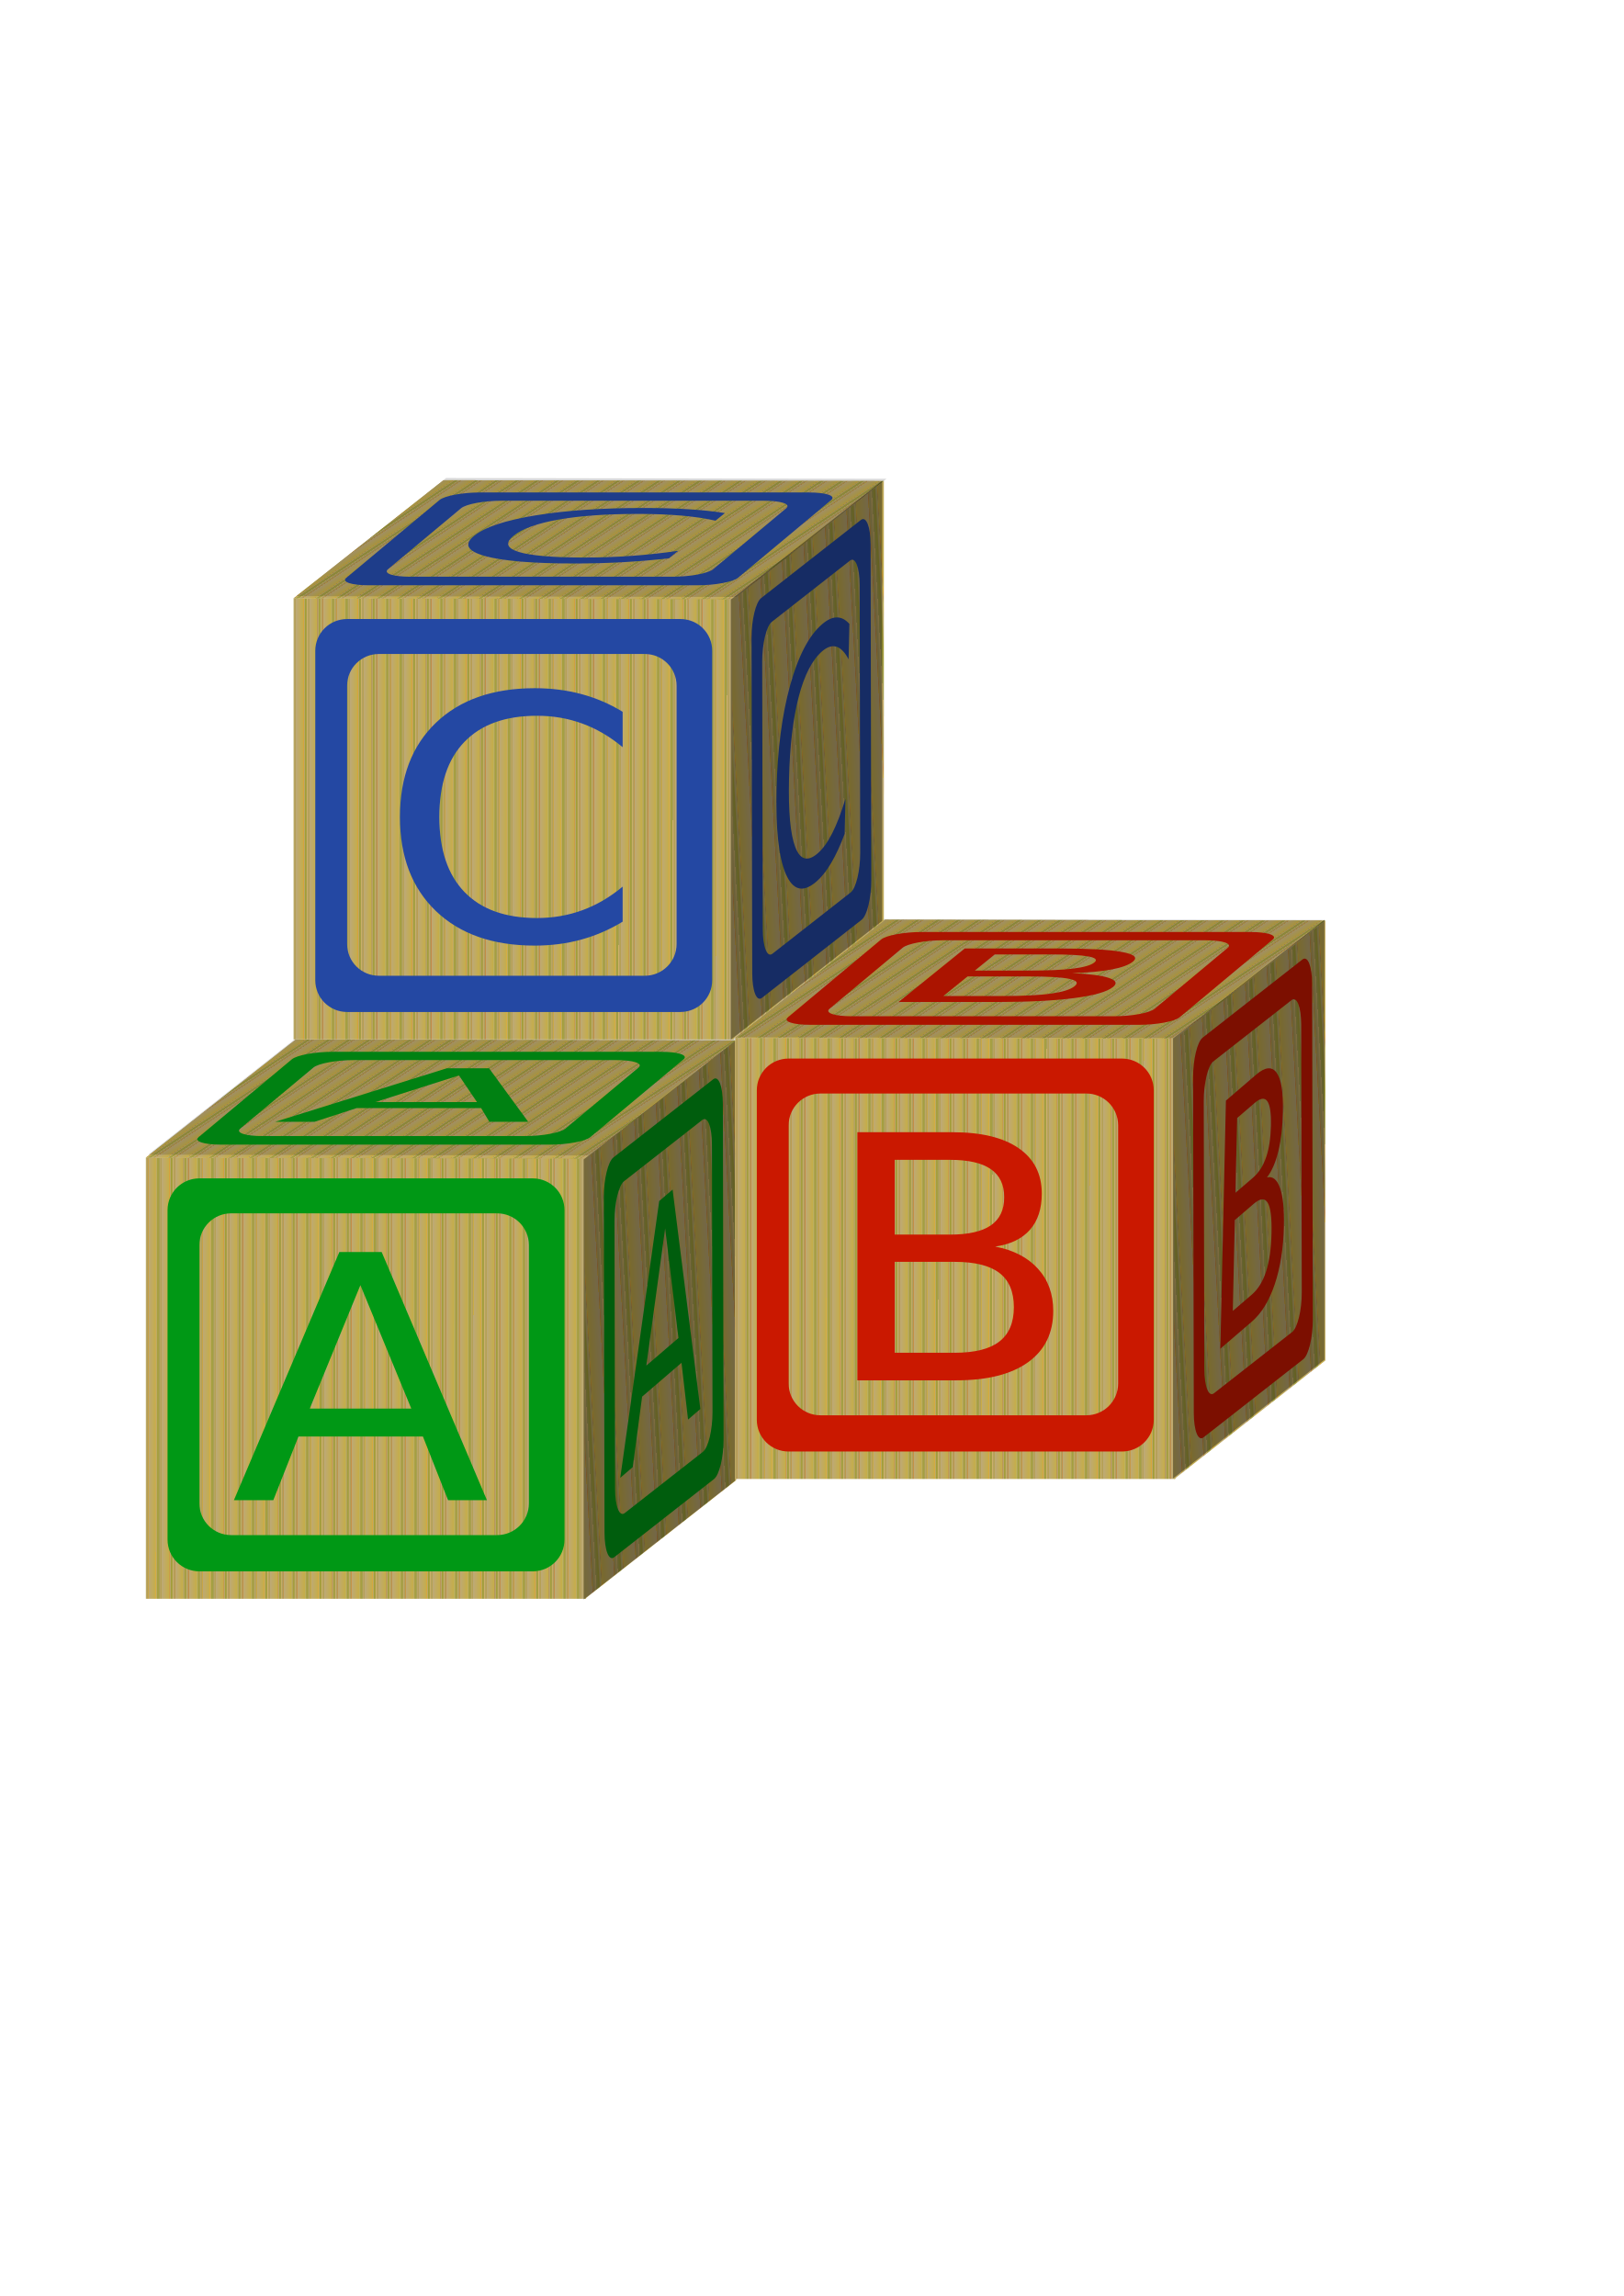
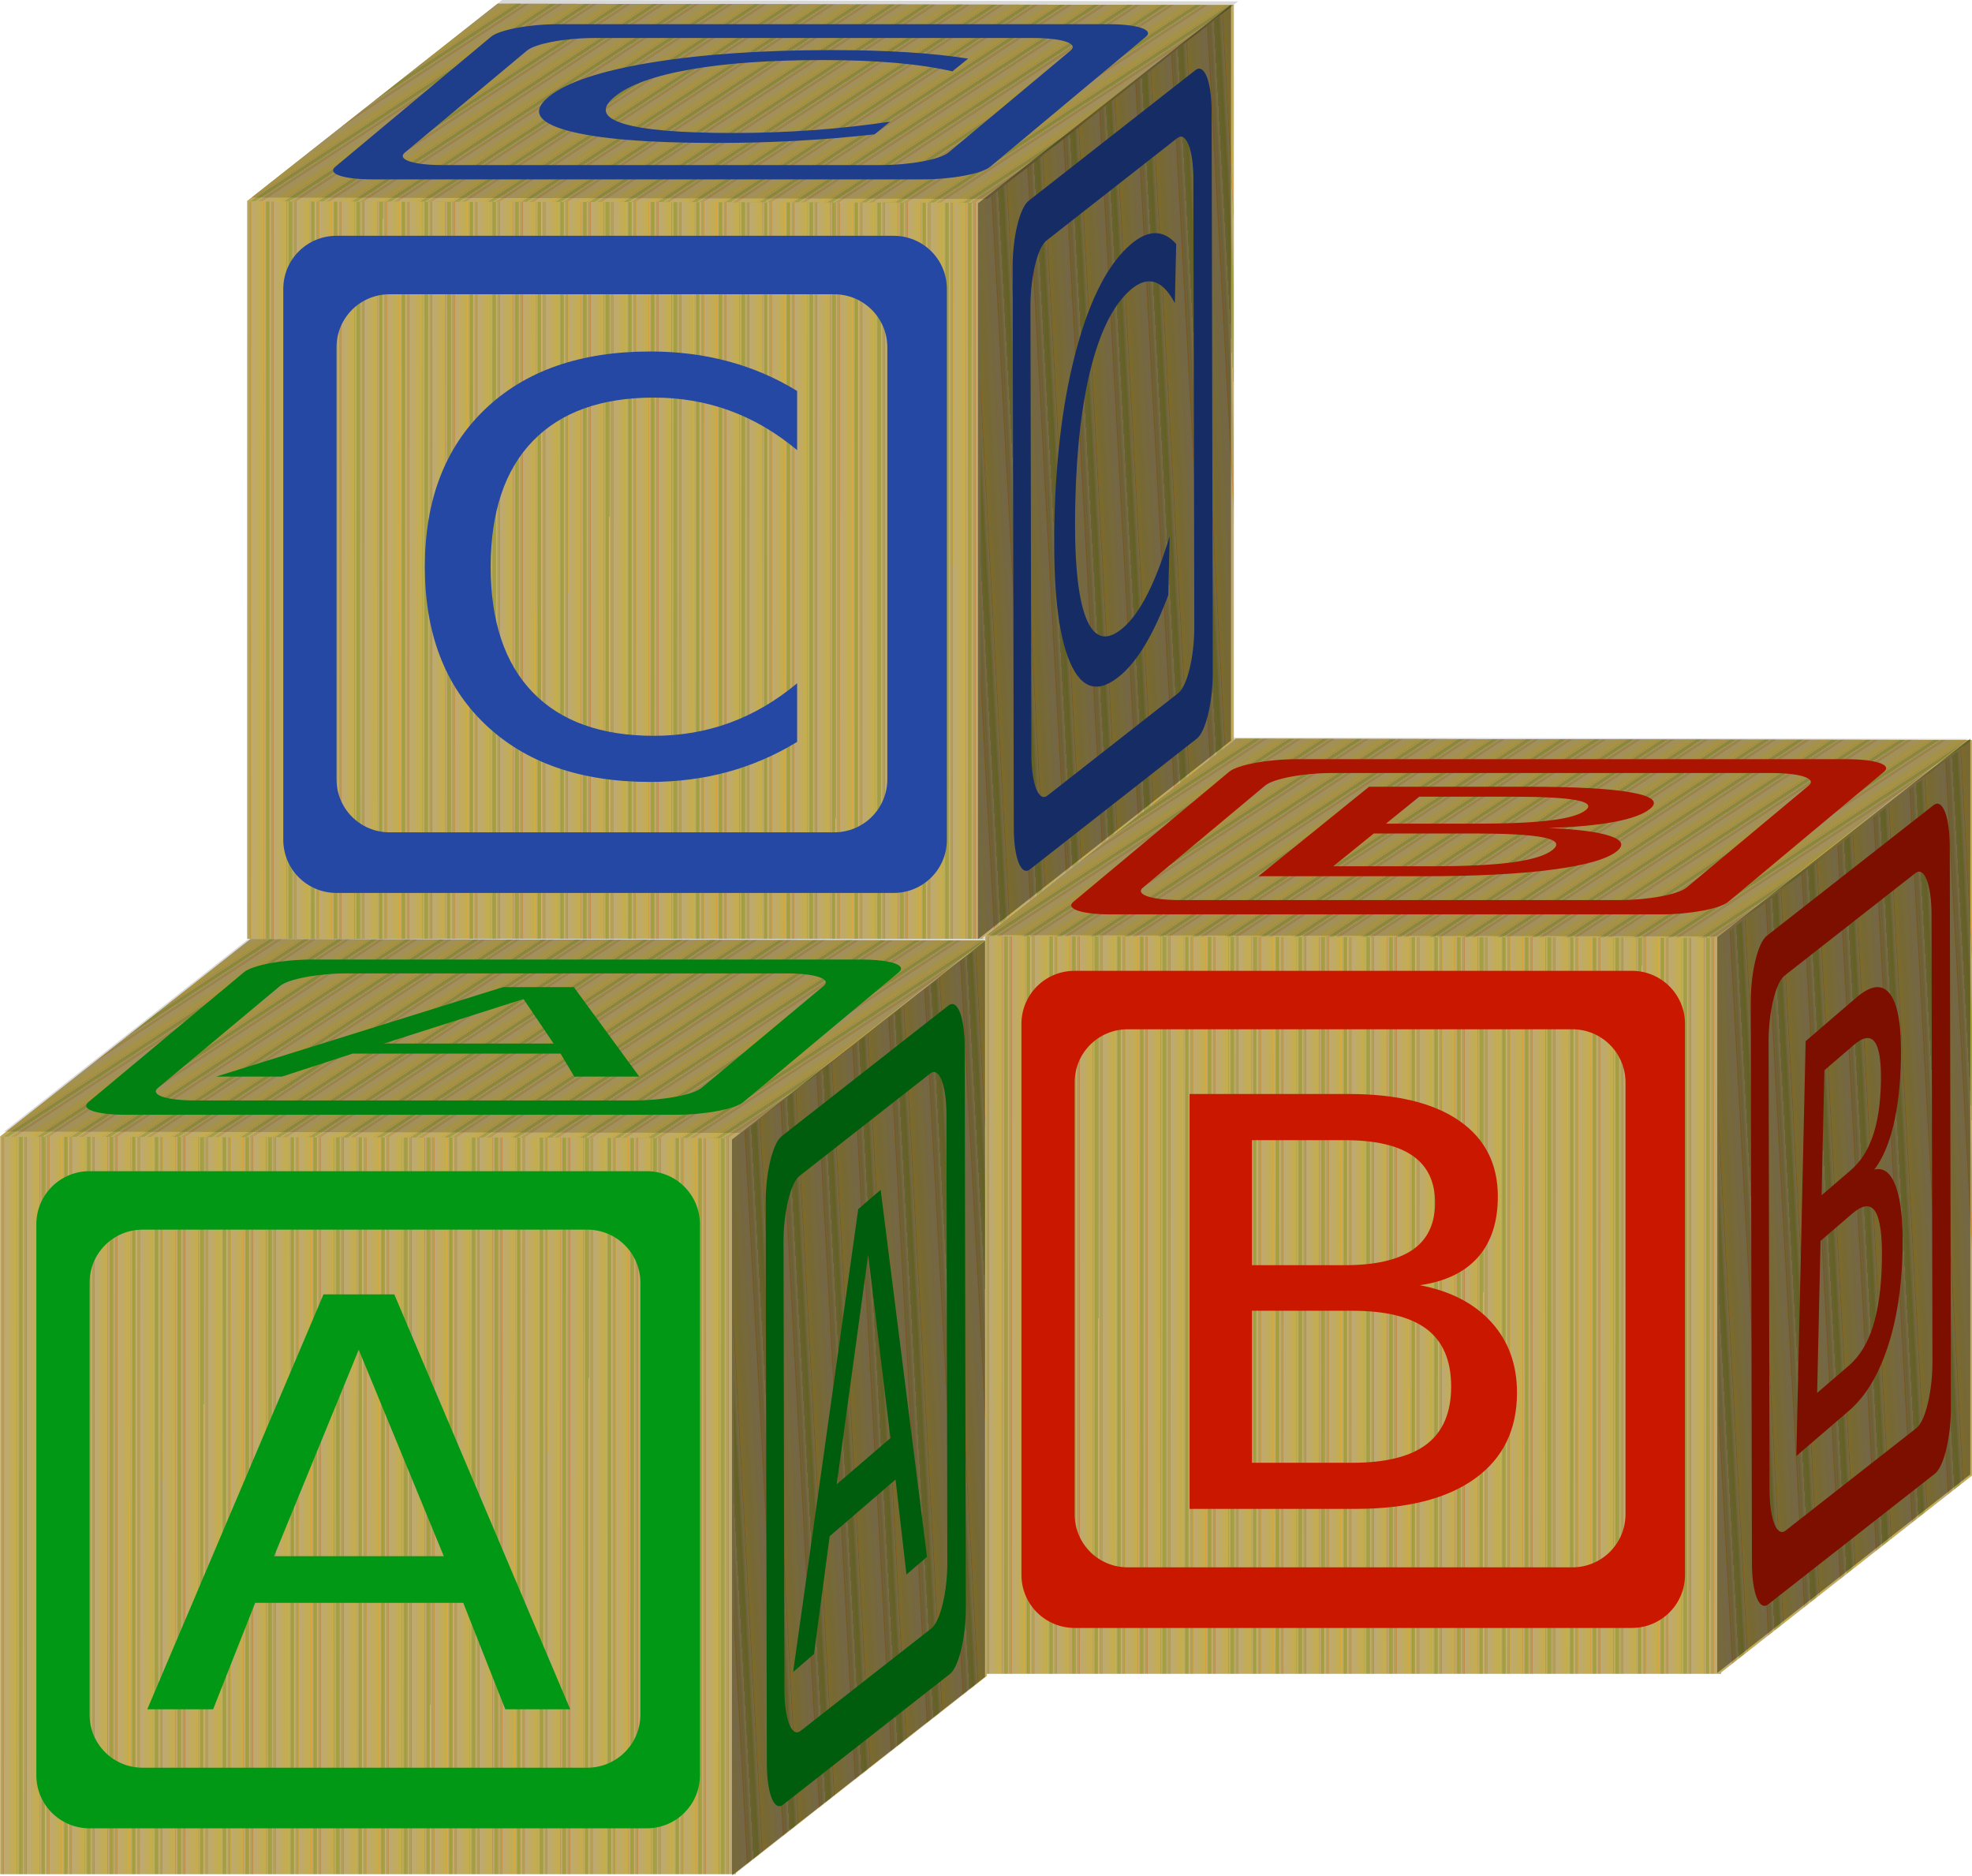
- <svg xmlns="http://www.w3.org/2000/svg" xmlns:xlink="http://www.w3.org/1999/xlink" height="297mm" id="svg2" width="210mm">
+ <svg xmlns="http://www.w3.org/2000/svg" xmlns:xlink="http://www.w3.org/1999/xlink" height="121.713" id="svg2" width="128" version="1.1">
  <defs id="defs3">
    <linearGradient id="linearGradient6186">
      <stop id="stop6188" offset="0" style="stop-color:#000000;stop-opacity:1;" />
      <stop id="stop6190" offset="1" style="stop-color:#000000;stop-opacity:0;" />
    </linearGradient>
    <linearGradient gradientTransform="matrix(0.998892,0,0,1.001109,506.9933,258.4776)" gradientUnits="userSpaceOnUse" id="linearGradient3937" spreadMethod="repeat" x1="24.243" x2="30.871" xlink:href="#linearGradient3791" y1="596.617" y2="596.618" />
-     <linearGradient gradientTransform="matrix(1.518764,1.897504e-19,-5.171997e-17,0.65843,-63.05059,85.43143)" gradientUnits="userSpaceOnUse" id="linearGradient3934" spreadMethod="repeat" x1="1013.887" x2="1020.39" xlink:href="#linearGradient3791" y1="1627.957" y2="1628.399" />
-     <linearGradient gradientTransform="matrix(1.512397,1.381132e-20,-1.098613e-16,0.661202,656.2972,644.4512)" gradientUnits="userSpaceOnUse" id="linearGradient3931" spreadMethod="repeat" x1="467.796" x2="470.8" xlink:href="#linearGradient3791" y1="613.12" y2="593.362" />
+     <linearGradient gradientTransform="matrix(1.518764,0,0,0.65843,-63.05059,85.43143)" gradientUnits="userSpaceOnUse" id="linearGradient3934" spreadMethod="repeat" x1="1013.887" x2="1020.39" xlink:href="#linearGradient3791" y1="1627.957" y2="1628.399" />
+     <linearGradient gradientTransform="matrix(1.512397,0,0,0.661202,656.2972,644.4512)" gradientUnits="userSpaceOnUse" id="linearGradient3931" spreadMethod="repeat" x1="467.796" x2="470.8" xlink:href="#linearGradient3791" y1="613.12" y2="593.362" />
    <linearGradient id="linearGradient3791">
      <stop id="stop3793" offset="0" style="stop-color:#cdb16a;stop-opacity:1;" />
      <stop id="stop3805" offset="0.094" style="stop-color:#ad9d5f;stop-opacity:1;" />
      <stop id="stop3807" offset="0.142" style="stop-color:#b7a154;stop-opacity:1;" />
      <stop id="stop3809" offset="0.165" style="stop-color:#c28947;stop-opacity:1;" />
      <stop id="stop3825" offset="0.189" style="stop-color:#c9ac46;stop-opacity:1;" />
      <stop id="stop3811" offset="0.189" style="stop-color:#c0891f;stop-opacity:1;" />
      <stop id="stop3821" offset="0.189" style="stop-color:#ba883a;stop-opacity:1;" />
      <stop id="stop3797" offset="0.189" style="stop-color:#bda976;stop-opacity:1;" />
      <stop id="stop3803" offset="0.713" style="stop-color:#c5ad4a;stop-opacity:1;" />
      <stop id="stop3823" offset="0.726" style="stop-color:#cda955;stop-opacity:1;" />
      <stop id="stop3819" offset="0.726" style="stop-color:#d5ad43;stop-opacity:1;" />
      <stop id="stop3815" offset="0.739" style="stop-color:#d7a13c;stop-opacity:1;" />
      <stop id="stop3817" offset="0.752" style="stop-color:#b5955b;stop-opacity:1;" />
      <stop id="stop3799" offset="0.766" style="stop-color:#beb459;stop-opacity:1;" />
      <stop id="stop3813" offset="0.817" style="stop-color:#b8a46c;stop-opacity:1;" />
      <stop id="stop3801" offset="0.869" style="stop-color:#a39e35;stop-opacity:1;" />
      <stop id="stop3795" offset="1" style="stop-color:#a8a056;stop-opacity:1;" />
    </linearGradient>
-     <linearGradient gradientTransform="matrix(1.518764,7.281265e-19,-1.136126e-16,0.65843,833.0301,415.1128)" gradientUnits="userSpaceOnUse" id="linearGradient1386" spreadMethod="repeat" x1="423.88" x2="435.651" xlink:href="#linearGradient3791" y1="1127.249" y2="1132.752" />
-     <linearGradient gradientTransform="matrix(1.518764,6.689501e-19,-3.248827e-16,0.65843,150.1615,-9.842838)" gradientUnits="userSpaceOnUse" id="linearGradient3099" spreadMethod="repeat" x1="1013.887" x2="1020.39" xlink:href="#linearGradient3791" y1="1627.957" y2="1628.399" />
-     <linearGradient gradientTransform="matrix(1.512397,3.979762e-20,-3.156766e-16,0.661202,823.7307,1010.583)" gradientUnits="userSpaceOnUse" id="linearGradient3103" spreadMethod="repeat" x1="467.796" x2="470.8" xlink:href="#linearGradient3791" y1="613.12" y2="593.362" />
-     <linearGradient gradientTransform="matrix(1.518764,1.207325e-18,-3.867751e-16,0.65843,1046.242,319.8379)" gradientUnits="userSpaceOnUse" id="linearGradient3106" spreadMethod="repeat" x1="423.88" x2="435.651" xlink:href="#linearGradient3791" y1="1127.249" y2="1132.752" />
+     <linearGradient gradientTransform="matrix(1.518764,0,0,0.65843,833.0301,415.1128)" gradientUnits="userSpaceOnUse" id="linearGradient1386" spreadMethod="repeat" x1="423.88" x2="435.651" xlink:href="#linearGradient3791" y1="1127.249" y2="1132.752" />
+     <linearGradient gradientTransform="matrix(1.518764,0,0,0.65843,150.1615,-9.842838)" gradientUnits="userSpaceOnUse" id="linearGradient3099" spreadMethod="repeat" x1="1013.887" x2="1020.39" xlink:href="#linearGradient3791" y1="1627.957" y2="1628.399" />
+     <linearGradient gradientTransform="matrix(1.512397,0,0,0.661202,823.7307,1010.583)" gradientUnits="userSpaceOnUse" id="linearGradient3103" spreadMethod="repeat" x1="467.796" x2="470.8" xlink:href="#linearGradient3791" y1="613.12" y2="593.362" />
+     <linearGradient gradientTransform="matrix(1.518764,0,0,0.65843,1046.242,319.8379)" gradientUnits="userSpaceOnUse" id="linearGradient3106" spreadMethod="repeat" x1="423.88" x2="435.651" xlink:href="#linearGradient3791" y1="1127.249" y2="1132.752" />
    <linearGradient gradientTransform="matrix(0.998892,0,0,1.001109,795.0351,199.8985)" gradientUnits="userSpaceOnUse" id="linearGradient3109" spreadMethod="repeat" x1="24.243" x2="30.871" xlink:href="#linearGradient3791" y1="596.617" y2="596.618" />
-     <linearGradient gradientTransform="matrix(1.518764,-7.975918e-20,-2.503902e-16,0.65843,-337.2098,-355.5674)" gradientUnits="userSpaceOnUse" id="linearGradient3880" spreadMethod="repeat" x1="1013.887" x2="1020.39" xlink:href="#linearGradient3791" y1="1627.957" y2="1628.399" />
-     <linearGradient gradientTransform="matrix(1.512397,2.598630e-20,-2.058152e-16,0.661202,439.4805,736.228)" gradientUnits="userSpaceOnUse" id="linearGradient3884" spreadMethod="repeat" x1="467.796" x2="470.8" xlink:href="#linearGradient3791" y1="613.12" y2="593.362" />
-     <linearGradient gradientTransform="matrix(1.518764,4.586166e-19,-3.122828e-16,0.65843,558.8706,-25.88625)" gradientUnits="userSpaceOnUse" id="linearGradient3887" spreadMethod="repeat" x1="423.88" x2="435.651" xlink:href="#linearGradient3791" y1="1127.249" y2="1132.752" />
+     <linearGradient gradientTransform="matrix(1.518764,0,0,0.65843,-337.2098,-355.5674)" gradientUnits="userSpaceOnUse" id="linearGradient3880" spreadMethod="repeat" x1="1013.887" x2="1020.39" xlink:href="#linearGradient3791" y1="1627.957" y2="1628.399" />
+     <linearGradient gradientTransform="matrix(1.512397,0,0,0.661202,439.4805,736.228)" gradientUnits="userSpaceOnUse" id="linearGradient3884" spreadMethod="repeat" x1="467.796" x2="470.8" xlink:href="#linearGradient3791" y1="613.12" y2="593.362" />
+     <linearGradient gradientTransform="matrix(1.518764,0,0,0.65843,558.8706,-25.88625)" gradientUnits="userSpaceOnUse" id="linearGradient3887" spreadMethod="repeat" x1="423.88" x2="435.651" xlink:href="#linearGradient3791" y1="1127.249" y2="1132.752" />
    <linearGradient gradientTransform="matrix(0.998892,0,0,1.001109,579.2013,-14.99281)" gradientUnits="userSpaceOnUse" id="linearGradient3890" spreadMethod="repeat" x1="24.243" x2="30.871" xlink:href="#linearGradient3791" y1="596.617" y2="596.618" />
    <radialGradient cx="507.461" cy="1510.829" fx="505.957" fy="1510.829" gradientTransform="matrix(1.901402,0,0,1.340453,-233.5715,-1113.983)" gradientUnits="userSpaceOnUse" id="radialGradient6194" r="119.885" xlink:href="#linearGradient6186" />
  </defs>
-   <g id="layer1">
+   <g id="layer1" transform="translate(-295.5861,-446.9896)">
    <g id="g1370" transform="translate(-459.8974,-181.9364)">
-       <rect height="215.658" id="rect1291" style="fill:url(#linearGradient3937);fill-opacity:1;fill-rule:nonzero;stroke:none;stroke-linecap:butt;stroke-linejoin:miter;stroke-opacity:1" width="215.18" x="531.21" y="747.928" />
-       <rect height="93.309" id="rect1293" style="fill:url(#linearGradient1386);fill-opacity:1;fill-rule:nonzero;stroke:none;stroke-linecap:butt;stroke-linejoin:miter;stroke-opacity:1" transform="matrix(0.999998,1.842725e-3,-0.785414,0.61897,0,0)" width="215.231" x="1476.803" y="1110.672" />
-       <rect height="94.053" id="rect1295" style="fill:url(#linearGradient3931);fill-opacity:1;fill-rule:nonzero;stroke:none;stroke-linecap:butt;stroke-linejoin:miter;stroke-opacity:1" transform="matrix(-2.199067e-5,1,0.786728,-0.6173,0,0)" width="215.131" x="1333.733" y="947.956" />
-       <path d="M 557.365,758.046 C 548.753,758.046 541.803,764.965 541.803,773.578 L 541.803,934.64 C 541.803,943.252 548.753,950.171 557.365,950.171 L 720.271,950.171 C 728.884,950.171 735.834,943.252 735.834,934.64 L 735.834,773.578 C 735.834,764.966 728.884,758.046 720.271,758.046 L 557.365,758.046 z M 572.896,775.14 L 702.865,775.14 C 711.477,775.14 718.428,782.059 718.428,790.671 L 718.428,916.921 C 718.428,925.534 711.477,932.453 702.865,932.453 L 572.896,932.453 C 564.284,932.453 557.365,925.534 557.365,916.921 L 557.365,790.671 C 557.365,782.059 564.284,775.14 572.896,775.14 z " id="rect2844" style="fill:#009815;fill-opacity:1;fill-rule:nonzero;stroke:none;stroke-linecap:butt;stroke-linejoin:miter;stroke-opacity:1" />
-       <rect height="93.309" id="rect4707" style="fill:url(#linearGradient3934);fill-opacity:1;fill-rule:nonzero;stroke:none;stroke-linecap:butt;stroke-linejoin:miter;stroke-opacity:1" transform="matrix(0.999998,1.842725e-3,-0.785414,0.61897,0,0)" width="215.231" x="1476.803" y="1110.672" />
-       <path d="M 622.301,696.178 C 613.802,696.178 604.986,697.812 602.55,699.846 L 556.987,737.885 C 554.551,739.919 559.453,741.553 567.951,741.553 L 728.713,741.553 C 737.212,741.553 746.028,739.919 748.464,737.885 L 794.027,699.846 C 796.463,697.812 791.561,696.178 783.063,696.178 L 622.301,696.178 z M 632.792,700.215 L 761.05,700.215 C 769.549,700.215 774.45,701.849 772.014,703.883 L 736.3,733.7 C 733.863,735.734 725.047,737.368 716.549,737.368 L 588.291,737.368 C 579.792,737.368 574.921,735.734 577.357,733.7 L 613.072,703.883 C 615.508,701.849 624.293,700.215 632.792,700.215 z " id="path3607" style="fill:#009815;fill-opacity:1;fill-rule:nonzero;stroke:none;stroke-linecap:butt;stroke-linejoin:miter;stroke-opacity:1" />
-       <path d="M 755.063,767.187 C 755.045,758.513 757.125,749.87 759.734,747.827 L 808.51,709.613 C 811.118,707.569 813.228,712.928 813.247,721.603 L 813.589,885.694 C 813.607,894.369 811.526,903.011 808.918,905.054 L 760.141,943.269 C 757.533,945.312 755.423,939.953 755.405,931.278 L 755.063,767.187 z M 760.272,778.776 L 760.545,909.689 C 760.563,918.364 762.673,923.723 765.282,921.68 L 803.515,891.726 C 806.124,889.682 808.204,881.04 808.186,872.365 L 807.913,741.451 C 807.895,732.777 805.785,727.449 803.177,729.492 L 764.943,759.447 C 762.335,761.49 760.254,770.101 760.272,778.776 z " id="path1305" style="fill:#009815;fill-opacity:1;fill-rule:nonzero;stroke:none;stroke-linecap:butt;stroke-linejoin:miter;stroke-opacity:1" />
-       <text id="text2831" style="font-size:175.519;font-style:normal;font-weight:normal;fill:#009815;fill-opacity:1;stroke:none;stroke-width:1px;stroke-linecap:butt;stroke-linejoin:miter;stroke-opacity:1;font-family:Bitstream Vera Sans" transform="scale(1.054873,0.947981)" x="543.001" xml:space="preserve" y="965.59">
-         <tspan id="tspan2833" x="543.001" y="965.59">A</tspan>
-       </text>
-       <text id="text2835" style="font-size:81.509;font-style:normal;font-weight:normal;fill:#009815;fill-opacity:1;stroke:none;stroke-width:1px;stroke-linecap:butt;stroke-linejoin:miter;stroke-opacity:1;font-family:Bitstream Vera Sans" transform="matrix(2.271519,0,-0.544193,0.440234,0,0)" x="658.508" xml:space="preserve" y="1659.094">
-         <tspan id="tspan2837" x="658.508" y="1659.094">A</tspan>
-       </text>
-       <text id="text2839" style="font-size:97.787;font-style:normal;font-weight:normal;fill:#009815;fill-opacity:1;stroke:none;stroke-width:1px;stroke-linecap:butt;stroke-linejoin:miter;stroke-opacity:1;font-family:Bitstream Vera Sans" transform="matrix(0.599276,-0.515171,-3.822711e-2,1.701543,0,0)" x="1332.249" xml:space="preserve" y="935.135">
-         <tspan id="tspan2841" x="1332.249" y="935.135">A</tspan>
-       </text>
-       <rect height="94.053" id="rect3939" style="opacity:0.39;fill:#000000;fill-opacity:1;fill-rule:nonzero;stroke:none;stroke-linecap:butt;stroke-linejoin:miter;stroke-opacity:1" transform="matrix(-2.199067e-5,1,0.786728,-0.6173,0,0)" width="215.131" x="1333.545" y="947.265" />
-       <rect height="93.309" id="rect2194" style="opacity:0.153;fill:#000000;fill-opacity:1;fill-rule:nonzero;stroke:none;stroke-linecap:butt;stroke-linejoin:miter;stroke-opacity:1" transform="matrix(0.999998,1.842727e-3,-0.785414,0.61897,0,0)" width="215.231" x="1476.078" y="1108.279" />
-       <rect height="215.658" id="rect2962" style="fill:url(#linearGradient3109);fill-opacity:1;fill-rule:nonzero;stroke:none;stroke-linecap:butt;stroke-linejoin:miter;stroke-opacity:1" width="215.18" x="819.251" y="689.349" />
-       <rect height="93.309" id="rect2964" style="fill:url(#linearGradient3106);fill-opacity:1;fill-rule:nonzero;stroke:none;stroke-linecap:butt;stroke-linejoin:miter;stroke-opacity:1" transform="matrix(0.999998,1.842728e-3,-0.785414,0.61897,0,0)" width="215.231" x="1690.014" y="1015.396" />
-       <rect height="94.053" id="rect2966" style="fill:url(#linearGradient3103);fill-opacity:1;fill-rule:nonzero;stroke:none;stroke-linecap:butt;stroke-linejoin:miter;stroke-opacity:1" transform="matrix(-2.199067e-5,1,0.786728,-0.6173,0,0)" width="215.131" x="1501.167" y="1314.087" />
-       <path d="M 845.407,699.467 C 836.795,699.467 829.844,706.386 829.844,714.999 L 829.844,876.061 C 829.844,884.673 836.795,891.592 845.407,891.592 L 1008.313,891.592 C 1016.925,891.592 1023.876,884.673 1023.876,876.061 L 1023.876,714.999 C 1023.876,706.386 1016.925,699.467 1008.313,699.467 L 845.407,699.467 z M 860.938,716.561 L 990.907,716.561 C 999.519,716.561 1006.469,723.48 1006.469,732.092 L 1006.469,858.342 C 1006.469,866.955 999.519,873.874 990.907,873.874 L 860.938,873.874 C 852.326,873.874 845.407,866.955 845.407,858.342 L 845.407,732.092 C 845.407,723.48 852.326,716.561 860.938,716.561 z " id="path2968" style="stroke-opacity:1;stroke-linejoin:miter;stroke-linecap:butt;stroke:none;fill-rule:nonzero;fill-opacity:1;fill:#ca1800" />
-       <rect height="93.309" id="rect2970" style="fill:url(#linearGradient3099);fill-opacity:1;fill-rule:nonzero;stroke:none;stroke-linecap:butt;stroke-linejoin:miter;stroke-opacity:1" transform="matrix(0.999998,1.842728e-3,-0.785414,0.61897,0,0)" width="215.231" x="1690.014" y="1015.396" />
-       <path d="M 910.342,637.599 C 901.844,637.599 893.028,639.233 890.591,641.267 L 845.029,679.306 C 842.593,681.34 847.494,682.974 855.993,682.974 L 1016.755,682.974 C 1025.254,682.974 1034.07,681.34 1036.506,679.306 L 1082.068,641.267 C 1084.505,639.233 1079.603,637.599 1071.104,637.599 L 910.342,637.599 z M 920.834,641.636 L 1049.092,641.636 C 1057.591,641.636 1062.492,643.27 1060.056,645.304 L 1024.341,675.121 C 1021.905,677.155 1013.089,678.789 1004.59,678.789 L 876.332,678.789 C 867.833,678.789 862.963,677.155 865.399,675.121 L 901.113,645.304 C 903.55,643.27 912.335,641.636 920.834,641.636 z " id="path2972" style="stroke-opacity:1;stroke-linejoin:miter;stroke-linecap:butt;stroke:none;fill-rule:nonzero;fill-opacity:1;fill:#ca1800" />
-       <path d="M 1043.104,708.608 C 1043.086,699.933 1045.167,691.291 1047.775,689.248 L 1096.552,651.033 C 1099.16,648.99 1101.27,654.349 1101.288,663.024 L 1101.631,827.115 C 1101.649,835.789 1099.568,844.432 1096.96,846.475 L 1048.183,884.689 C 1045.575,886.733 1043.465,881.374 1043.447,872.699 L 1043.104,708.608 z M 1048.314,720.197 L 1048.587,851.11 C 1048.605,859.785 1050.715,865.144 1053.323,863.101 L 1091.557,833.147 C 1094.165,831.103 1096.246,822.461 1096.228,813.786 L 1095.955,682.872 C 1095.937,674.197 1093.827,668.87 1091.219,670.913 L 1052.985,700.868 C 1050.377,702.911 1048.296,711.522 1048.314,720.197 z " id="path2974" style="stroke-opacity:1;stroke-linejoin:miter;stroke-linecap:butt;stroke:none;fill-rule:nonzero;fill-opacity:1;fill:#ca1800" />
-       <text id="text2976" style="font-size:175.518;font-style:normal;font-weight:normal;fill:#ca1800;fill-opacity:1;stroke:none;stroke-width:1px;stroke-linecap:butt;stroke-linejoin:miter;stroke-opacity:1;font-family:Bitstream Vera Sans" transform="scale(1.054873,0.947981)" x="816.058" xml:space="preserve" y="903.796">
-         <tspan id="tspan2978" x="816.058" y="903.796">B</tspan>
-       </text>
-       <text id="text2980" style="font-size:81.509;font-style:normal;font-weight:normal;fill:#ca1800;fill-opacity:1;stroke:none;stroke-width:1px;stroke-linecap:butt;stroke-linejoin:miter;stroke-opacity:1;font-family:Bitstream Vera Sans" transform="matrix(2.271519,0,-0.544193,0.440234,0,0)" x="753.435" xml:space="preserve" y="1526.03">
-         <tspan id="tspan2982" x="753.435" y="1526.03">B</tspan>
-       </text>
-       <text id="text2984" style="font-family:Bitstream Vera Sans;stroke-opacity:1;stroke-linejoin:miter;stroke-linecap:butt;stroke-width:1px;stroke:none;fill-opacity:1;fill:#ca1800;font-weight:normal;font-style:normal;font-size:97.787" transform="matrix(0.599276,-0.515171,-3.822708e-2,1.701543,0,0)" x="1820.126" xml:space="preserve" y="1048.421">
-         <tspan id="tspan2986" x="1820.126" y="1048.421">B</tspan>
-       </text>
-       <rect height="94.053" id="rect2988" style="opacity:0.39;fill:#000000;fill-opacity:1;fill-rule:nonzero;stroke:none;stroke-linecap:butt;stroke-linejoin:miter;stroke-opacity:1" transform="matrix(-2.199067e-5,1,0.786728,-0.6173,0,0)" width="215.131" x="1500.417" y="1313.468" />
-       <rect height="93.309" id="rect2990" style="opacity:0.153;fill:#000000;fill-opacity:1;fill-rule:nonzero;stroke:none;stroke-linecap:butt;stroke-linejoin:miter;stroke-opacity:1" transform="matrix(0.999998,1.842732e-3,-0.785414,0.61897,0,0)" width="215.231" x="1688.515" y="1014.853" />
-       <rect height="215.658" id="rect3017" style="fill:url(#linearGradient3890);fill-opacity:1;fill-rule:nonzero;stroke:none;stroke-linecap:butt;stroke-linejoin:miter;stroke-opacity:1" width="215.18" x="603.418" y="474.458" />
-       <rect height="93.309" id="rect3019" style="fill:url(#linearGradient3887);fill-opacity:1;fill-rule:nonzero;stroke:none;stroke-linecap:butt;stroke-linejoin:miter;stroke-opacity:1" transform="matrix(0.999998,1.842726e-3,-0.785414,0.61897,0,0)" width="215.231" x="1202.644" y="669.673" />
-       <rect height="94.053" id="rect3021" style="fill:url(#linearGradient3884);fill-opacity:1;fill-rule:nonzero;stroke:none;stroke-linecap:butt;stroke-linejoin:miter;stroke-opacity:1" transform="matrix(-2.199067e-5,1,0.786728,-0.6173,0,0)" width="215.131" x="1116.917" y="1039.732" />
-       <path d="M 629.573,484.576 C 620.961,484.576 614.011,491.495 614.011,500.107 L 614.011,661.17 C 614.011,669.782 620.961,676.701 629.573,676.701 L 792.479,676.701 C 801.092,676.701 808.042,669.782 808.042,661.17 L 808.042,500.107 C 808.042,491.495 801.092,484.576 792.479,484.576 L 629.573,484.576 z M 645.104,501.67 L 775.073,501.67 C 783.685,501.67 790.636,508.589 790.636,517.201 L 790.636,643.451 C 790.636,652.063 783.685,658.982 775.073,658.982 L 645.104,658.982 C 636.492,658.982 629.573,652.063 629.573,643.451 L 629.573,517.201 C 629.573,508.589 636.492,501.67 645.104,501.67 z " id="path3023" style="stroke-opacity:1;stroke-linejoin:miter;stroke-linecap:butt;stroke:none;fill-rule:nonzero;fill-opacity:1;fill:#2448a3" />
-       <rect height="93.309" id="rect3025" style="fill:url(#linearGradient3880);fill-opacity:1;fill-rule:nonzero;stroke:none;stroke-linecap:butt;stroke-linejoin:miter;stroke-opacity:1" transform="matrix(0.999998,1.842726e-3,-0.785414,0.61897,0,0)" width="215.231" x="1202.644" y="669.673" />
-       <path d="M 694.509,422.707 C 686.01,422.707 677.194,424.342 674.758,426.376 L 629.195,464.414 C 626.759,466.448 631.661,468.082 640.159,468.083 L 800.921,468.083 C 809.42,468.083 818.236,466.448 820.672,464.414 L 866.235,426.376 C 868.671,424.342 863.769,422.707 855.271,422.707 L 694.509,422.707 z M 705,426.745 L 833.258,426.745 C 841.757,426.745 846.658,428.379 844.222,430.413 L 808.508,460.23 C 806.071,462.264 797.255,463.898 788.757,463.898 L 660.499,463.898 C 652,463.898 647.129,462.264 649.565,460.23 L 685.28,430.413 C 687.716,428.379 696.501,426.745 705,426.745 z " id="path3027" style="stroke-opacity:1;stroke-linejoin:miter;stroke-linecap:butt;stroke:none;fill-rule:nonzero;fill-opacity:1;fill:#2448a3" />
-       <path d="M 827.271,493.717 C 827.253,485.042 829.333,476.4 831.942,474.356 L 880.718,436.142 C 883.326,434.099 885.436,439.458 885.455,448.133 L 885.797,612.223 C 885.815,620.898 883.734,629.541 881.126,631.584 L 832.349,669.798 C 829.741,671.842 827.631,666.482 827.613,657.807 L 827.271,493.717 z M 832.48,505.305 L 832.753,636.219 C 832.771,644.894 834.881,650.253 837.49,648.21 L 875.723,618.255 C 878.332,616.212 880.412,607.569 880.394,598.895 L 880.121,467.981 C 880.103,459.306 877.993,453.978 875.385,456.022 L 837.151,485.976 C 834.543,488.02 832.462,496.631 832.48,505.305 z " id="path3029" style="stroke-opacity:1;stroke-linejoin:miter;stroke-linecap:butt;stroke:none;fill-rule:nonzero;fill-opacity:1;fill:#2448a3" />
-       <text id="text3031" style="font-family:Bitstream Vera Sans;stroke-opacity:1;stroke-linejoin:miter;stroke-linecap:butt;stroke-width:1px;stroke:none;fill-opacity:1;fill:#2448a3;font-weight:normal;font-style:normal;font-size:175.519" transform="scale(1.054873,0.947981)" x="611.453" xml:space="preserve" y="677.113">
-         <tspan id="tspan3033" x="611.453" y="677.113">C</tspan>
-       </text>
-       <text id="text3035" style="font-family:Bitstream Vera Sans;stroke-opacity:1;stroke-linejoin:miter;stroke-linecap:butt;stroke-width:1px;stroke:none;fill-opacity:1;fill:#2448a3;font-weight:normal;font-style:normal;font-size:81.509" transform="matrix(2.271519,0,-0.544193,0.440234,0,0)" x="541.475" xml:space="preserve" y="1037.9">
-         <tspan id="tspan3037" x="541.475" y="1037.9">C</tspan>
-       </text>
-       <text id="text3039" style="font-family:Bitstream Vera Sans;stroke-opacity:1;stroke-linejoin:miter;stroke-linecap:butt;stroke-width:1px;stroke:none;fill-opacity:1;fill:#2448a3;font-weight:normal;font-style:normal;font-size:97.787" transform="matrix(0.599276,-0.515171,-3.822710e-2,1.701543,0,0)" x="1444.66" xml:space="preserve" y="808.45">
-         <tspan id="tspan3041" x="1444.66" y="808.45">C</tspan>
-       </text>
-       <rect height="94.053" id="rect3043" style="opacity:0.39;fill:#000000;fill-opacity:1;fill-rule:nonzero;stroke:none;stroke-linecap:butt;stroke-linejoin:miter;stroke-opacity:1" transform="matrix(-2.199067e-5,1,0.786728,-0.6173,0,0)" width="215.131" x="1116.265" y="1038.689" />
-       <rect height="93.309" id="rect3045" style="opacity:0.153;fill:#000000;fill-opacity:1;fill-rule:nonzero;stroke:none;stroke-linecap:butt;stroke-linejoin:miter;stroke-opacity:1" transform="matrix(0.999998,1.842730e-3,-0.785414,0.61897,0,0)" width="215.231" x="1202.572" y="667.916" />
+       <g id="g938" transform="matrix(0.2219854,0,0,0.2219854,637.57,536.6609)">
+         <rect y="747.928" x="531.21" width="215.18" style="fill:url(#linearGradient3937);fill-opacity:1;fill-rule:nonzero;stroke:none;stroke-linecap:butt;stroke-linejoin:miter;stroke-opacity:1" id="rect1291" height="215.658" />
+         <rect y="1110.672" x="1476.803" width="215.231" transform="matrix(0.999998,0.00184273,-0.785414,0.61897,0,0)" style="fill:url(#linearGradient1386);fill-opacity:1;fill-rule:nonzero;stroke:none;stroke-linecap:butt;stroke-linejoin:miter;stroke-opacity:1" id="rect1293" height="93.309" />
+         <rect y="947.956" x="1333.733" width="215.131" transform="matrix(-2.199067e-5,1,0.786728,-0.6173,0,0)" style="fill:url(#linearGradient3931);fill-opacity:1;fill-rule:nonzero;stroke:none;stroke-linecap:butt;stroke-linejoin:miter;stroke-opacity:1" id="rect1295" height="94.053" />
+         <path style="fill:#009815;fill-opacity:1;fill-rule:nonzero;stroke:none;stroke-linecap:butt;stroke-linejoin:miter;stroke-opacity:1" id="rect2844" d="m 557.365,758.046 c -8.612,0 -15.562,6.919 -15.562,15.531 v 161.062 c 0,8.612 6.95,15.531 15.562,15.531 h 162.906 c 8.612,0 15.562,-6.919 15.562,-15.531 v -161.062 c 0,-8.612 -6.95,-15.531 -15.562,-15.531 z m 15.531,17.094 h 129.969 c 8.612,0 15.562,6.919 15.562,15.531 v 126.25 c -10e-6,8.612 -6.95,15.531 -15.562,15.531 H 572.896 c -8.612,2e-5 -15.531,-6.919 -15.531,-15.531 v -126.25 c 0,-8.612 6.919,-15.531 15.531,-15.531 z" />
+         <rect y="1110.672" x="1476.803" width="215.231" transform="matrix(0.999998,0.00184273,-0.785414,0.61897,0,0)" style="fill:url(#linearGradient3934);fill-opacity:1;fill-rule:nonzero;stroke:none;stroke-linecap:butt;stroke-linejoin:miter;stroke-opacity:1" id="rect4707" height="93.309" />
+         <path style="fill:#009815;fill-opacity:1;fill-rule:nonzero;stroke:none;stroke-linecap:butt;stroke-linejoin:miter;stroke-opacity:1" id="path3607" d="m 622.301,696.178 c -8.499,0 -17.315,1.634 -19.751,3.668 l -45.562,38.039 c -2.436,2.034 2.465,3.668 10.964,3.668 h 160.762 c 8.499,0 17.315,-1.634 19.751,-3.668 l 45.562,-38.039 c 2.436,-2.034 -2.465,-3.668 -10.964,-3.668 z m 10.491,4.037 h 128.258 c 8.499,0 13.4,1.634 10.964,3.668 l -35.714,29.817 c -2.436,2.034 -11.252,3.668 -19.751,3.668 H 588.291 c -8.499,0 -13.369,-1.634 -10.933,-3.668 l 35.714,-29.817 c 2.436,-2.034 11.221,-3.668 19.72,-3.668 z" />
+         <path style="fill:#009815;fill-opacity:1;fill-rule:nonzero;stroke:none;stroke-linecap:butt;stroke-linejoin:miter;stroke-opacity:1" id="path1305" d="m 755.063,767.187 c -0.018,-8.675 2.063,-17.317 4.671,-19.361 l 48.777,-38.214 c 2.608,-2.043 4.718,3.316 4.736,11.991 l 0.342,164.091 c 0.018,8.675 -2.063,17.317 -4.671,19.361 l -48.777,38.214 c -2.608,2.043 -4.718,-3.316 -4.736,-11.991 z m 5.209,11.588 0.273,130.914 c 0.018,8.675 2.128,14.034 4.736,11.991 l 38.234,-29.954 c 2.608,-2.043 4.689,-10.686 4.671,-19.361 l -0.273,-130.914 c -0.018,-8.675 -2.128,-14.002 -4.736,-11.959 l -38.234,29.954 c -2.608,2.043 -4.689,10.654 -4.671,19.329 z" />
+         <text y="965.59" xml:space="preserve" x="543.001" transform="scale(1.054873,0.947981)" style="font-style:normal;font-weight:normal;line-height:0%;font-family:'Bitstream Vera Sans';fill:#009815;fill-opacity:1;stroke:none;stroke-width:1px;stroke-linecap:butt;stroke-linejoin:miter;stroke-opacity:1" id="text2831">
+           <tspan style="font-size:175.519px;line-height:1.25" y="965.59" x="543.001" id="tspan2833">A</tspan>
+         </text>
+         <text y="1659.094" xml:space="preserve" x="658.508" transform="matrix(2.271519,0,-0.544193,0.440234,0,0)" style="font-style:normal;font-weight:normal;line-height:0%;font-family:'Bitstream Vera Sans';fill:#009815;fill-opacity:1;stroke:none;stroke-width:1px;stroke-linecap:butt;stroke-linejoin:miter;stroke-opacity:1" id="text2835">
+           <tspan style="font-size:81.509px;line-height:1.25" y="1659.094" x="658.508" id="tspan2837">A</tspan>
+         </text>
+         <text y="935.135" xml:space="preserve" x="1332.249" transform="matrix(0.599276,-0.515171,-0.03822711,1.701543,0,0)" style="font-style:normal;font-weight:normal;line-height:0%;font-family:'Bitstream Vera Sans';fill:#009815;fill-opacity:1;stroke:none;stroke-width:1px;stroke-linecap:butt;stroke-linejoin:miter;stroke-opacity:1" id="text2839">
+           <tspan style="font-size:97.787px;line-height:1.25" y="935.135" x="1332.249" id="tspan2841">A</tspan>
+         </text>
+         <rect y="947.265" x="1333.545" width="215.131" transform="matrix(-2.199067e-5,1,0.786728,-0.6173,0,0)" style="opacity:0.39;fill:#000000;fill-opacity:1;fill-rule:nonzero;stroke:none;stroke-linecap:butt;stroke-linejoin:miter;stroke-opacity:1" id="rect3939" height="94.053" />
+         <rect y="1108.279" x="1476.078" width="215.231" transform="matrix(0.999998,0.00184273,-0.785414,0.61897,0,0)" style="opacity:0.153;fill:#000000;fill-opacity:1;fill-rule:nonzero;stroke:none;stroke-linecap:butt;stroke-linejoin:miter;stroke-opacity:1" id="rect2194" height="93.309" />
+         <rect y="689.349" x="819.251" width="215.18" style="fill:url(#linearGradient3109);fill-opacity:1;fill-rule:nonzero;stroke:none;stroke-linecap:butt;stroke-linejoin:miter;stroke-opacity:1" id="rect2962" height="215.658" />
+         <rect y="1015.396" x="1690.014" width="215.231" transform="matrix(0.999998,0.00184273,-0.785414,0.61897,0,0)" style="fill:url(#linearGradient3106);fill-opacity:1;fill-rule:nonzero;stroke:none;stroke-linecap:butt;stroke-linejoin:miter;stroke-opacity:1" id="rect2964" height="93.309" />
+         <rect y="1314.087" x="1501.167" width="215.131" transform="matrix(-2.199067e-5,1,0.786728,-0.6173,0,0)" style="fill:url(#linearGradient3103);fill-opacity:1;fill-rule:nonzero;stroke:none;stroke-linecap:butt;stroke-linejoin:miter;stroke-opacity:1" id="rect2966" height="94.053" />
+         <path style="fill:#ca1800;fill-opacity:1;fill-rule:nonzero;stroke:none;stroke-linecap:butt;stroke-linejoin:miter;stroke-opacity:1" id="path2968" d="m 845.407,699.467 c -8.612,0 -15.562,6.919 -15.562,15.531 v 161.062 c 0,8.612 6.95,15.531 15.562,15.531 h 162.906 c 8.612,0 15.562,-6.919 15.562,-15.531 V 714.999 c 0,-8.612 -6.95,-15.531 -15.562,-15.531 z m 15.531,17.094 H 990.907 c 8.612,0 15.562,6.919 15.562,15.531 v 126.25 c 0,8.612 -6.95,15.531 -15.562,15.531 H 860.938 c -8.612,2e-5 -15.531,-6.919 -15.531,-15.531 v -126.25 c 0,-8.612 6.919,-15.531 15.531,-15.531 z" />
+         <rect y="1015.396" x="1690.014" width="215.231" transform="matrix(0.999998,0.00184273,-0.785414,0.61897,0,0)" style="fill:url(#linearGradient3099);fill-opacity:1;fill-rule:nonzero;stroke:none;stroke-linecap:butt;stroke-linejoin:miter;stroke-opacity:1" id="rect2970" height="93.309" />
+         <path style="fill:#ca1800;fill-opacity:1;fill-rule:nonzero;stroke:none;stroke-linecap:butt;stroke-linejoin:miter;stroke-opacity:1" id="path2972" d="m 910.342,637.599 c -8.499,0 -17.315,1.634 -19.751,3.668 l -45.562,38.039 c -2.436,2.034 2.465,3.668 10.964,3.668 H 1016.755 c 8.499,0 17.315,-1.634 19.751,-3.668 l 45.562,-38.039 c 2.436,-2.034 -2.465,-3.668 -10.964,-3.668 z m 10.491,4.037 h 128.258 c 8.499,0 13.4,1.634 10.964,3.668 l -35.714,29.817 c -2.436,2.034 -11.252,3.668 -19.751,3.668 H 876.332 c -8.499,0 -13.37,-1.634 -10.933,-3.668 l 35.714,-29.817 c 2.436,-2.034 11.222,-3.668 19.72,-3.668 z" />
+         <path style="fill:#ca1800;fill-opacity:1;fill-rule:nonzero;stroke:none;stroke-linecap:butt;stroke-linejoin:miter;stroke-opacity:1" id="path2974" d="m 1043.104,708.608 c -0.018,-8.675 2.063,-17.317 4.671,-19.361 l 48.777,-38.214 c 2.608,-2.043 4.718,3.316 4.736,11.991 l 0.342,164.091 c 0.018,8.675 -2.063,17.317 -4.671,19.361 l -48.777,38.214 c -2.608,2.043 -4.718,-3.316 -4.736,-11.991 z m 5.209,11.588 0.273,130.914 c 0.018,8.675 2.128,14.034 4.736,11.991 l 38.234,-29.954 c 2.608,-2.043 4.689,-10.686 4.671,-19.361 l -0.273,-130.914 c -0.018,-8.675 -2.128,-14.002 -4.736,-11.959 l -38.234,29.954 c -2.608,2.043 -4.689,10.654 -4.671,19.329 z" />
+         <text y="903.796" xml:space="preserve" x="816.058" transform="scale(1.054873,0.947981)" style="font-style:normal;font-weight:normal;line-height:0%;font-family:'Bitstream Vera Sans';fill:#ca1800;fill-opacity:1;stroke:none;stroke-width:1px;stroke-linecap:butt;stroke-linejoin:miter;stroke-opacity:1" id="text2976">
+           <tspan style="font-size:175.518px;line-height:1.25" y="903.796" x="816.058" id="tspan2978">B</tspan>
+         </text>
+         <text y="1526.03" xml:space="preserve" x="753.435" transform="matrix(2.271519,0,-0.544193,0.440234,0,0)" style="font-style:normal;font-weight:normal;line-height:0%;font-family:'Bitstream Vera Sans';fill:#ca1800;fill-opacity:1;stroke:none;stroke-width:1px;stroke-linecap:butt;stroke-linejoin:miter;stroke-opacity:1" id="text2980">
+           <tspan style="font-size:81.509px;line-height:1.25" y="1526.03" x="753.435" id="tspan2982">B</tspan>
+         </text>
+         <text y="1048.421" xml:space="preserve" x="1820.126" transform="matrix(0.599276,-0.515171,-0.03822708,1.701543,0,0)" style="font-style:normal;font-weight:normal;line-height:0%;font-family:'Bitstream Vera Sans';fill:#ca1800;fill-opacity:1;stroke:none;stroke-width:1px;stroke-linecap:butt;stroke-linejoin:miter;stroke-opacity:1" id="text2984">
+           <tspan style="font-size:97.787px;line-height:1.25" y="1048.421" x="1820.126" id="tspan2986">B</tspan>
+         </text>
+         <rect y="1313.468" x="1500.417" width="215.131" transform="matrix(-2.199067e-5,1,0.786728,-0.6173,0,0)" style="opacity:0.39;fill:#000000;fill-opacity:1;fill-rule:nonzero;stroke:none;stroke-linecap:butt;stroke-linejoin:miter;stroke-opacity:1" id="rect2988" height="94.053" />
+         <rect y="1014.853" x="1688.515" width="215.231" transform="matrix(0.999998,0.00184273,-0.785414,0.61897,0,0)" style="opacity:0.153;fill:#000000;fill-opacity:1;fill-rule:nonzero;stroke:none;stroke-linecap:butt;stroke-linejoin:miter;stroke-opacity:1" id="rect2990" height="93.309" />
+         <rect y="474.458" x="603.418" width="215.18" style="fill:url(#linearGradient3890);fill-opacity:1;fill-rule:nonzero;stroke:none;stroke-linecap:butt;stroke-linejoin:miter;stroke-opacity:1" id="rect3017" height="215.658" />
+         <rect y="669.673" x="1202.644" width="215.231" transform="matrix(0.999998,0.00184273,-0.785414,0.61897,0,0)" style="fill:url(#linearGradient3887);fill-opacity:1;fill-rule:nonzero;stroke:none;stroke-linecap:butt;stroke-linejoin:miter;stroke-opacity:1" id="rect3019" height="93.309" />
+         <rect y="1039.732" x="1116.917" width="215.131" transform="matrix(-2.199067e-5,1,0.786728,-0.6173,0,0)" style="fill:url(#linearGradient3884);fill-opacity:1;fill-rule:nonzero;stroke:none;stroke-linecap:butt;stroke-linejoin:miter;stroke-opacity:1" id="rect3021" height="94.053" />
+         <path style="fill:#2448a3;fill-opacity:1;fill-rule:nonzero;stroke:none;stroke-linecap:butt;stroke-linejoin:miter;stroke-opacity:1" id="path3023" d="m 629.573,484.576 c -8.612,0 -15.562,6.919 -15.562,15.531 v 161.062 c 0,8.612 6.95,15.531 15.562,15.531 h 162.906 c 8.612,0 15.562,-6.919 15.562,-15.531 v -161.062 c 0,-8.612 -6.95,-15.531 -15.562,-15.531 z m 15.531,17.094 h 129.969 c 8.612,0 15.562,6.919 15.562,15.531 v 126.25 c -10e-6,8.612 -6.95,15.531 -15.562,15.531 H 645.104 c -8.612,2e-5 -15.531,-6.919 -15.531,-15.531 v -126.25 c 0,-8.612 6.919,-15.531 15.531,-15.531 z" />
+         <rect y="669.673" x="1202.644" width="215.231" transform="matrix(0.999998,0.00184273,-0.785414,0.61897,0,0)" style="fill:url(#linearGradient3880);fill-opacity:1;fill-rule:nonzero;stroke:none;stroke-linecap:butt;stroke-linejoin:miter;stroke-opacity:1" id="rect3025" height="93.309" />
+         <path style="fill:#2448a3;fill-opacity:1;fill-rule:nonzero;stroke:none;stroke-linecap:butt;stroke-linejoin:miter;stroke-opacity:1" id="path3027" d="m 694.509,422.707 c -8.499,0 -17.315,1.634 -19.751,3.668 l -45.562,38.039 c -2.436,2.034 2.465,3.668 10.964,3.668 h 160.762 c 8.499,0 17.315,-1.634 19.751,-3.668 l 45.562,-38.039 c 2.436,-2.034 -2.465,-3.668 -10.964,-3.668 z m 10.491,4.037 h 128.258 c 8.499,0 13.4,1.634 10.964,3.668 l -35.714,29.817 c -2.436,2.034 -11.252,3.668 -19.751,3.668 H 660.499 c -8.499,0 -13.369,-1.634 -10.933,-3.668 l 35.714,-29.817 c 2.436,-2.034 11.221,-3.668 19.72,-3.668 z" />
+         <path style="fill:#2448a3;fill-opacity:1;fill-rule:nonzero;stroke:none;stroke-linecap:butt;stroke-linejoin:miter;stroke-opacity:1" id="path3029" d="m 827.271,493.717 c -0.018,-8.675 2.063,-17.317 4.671,-19.361 l 48.777,-38.214 c 2.608,-2.043 4.718,3.316 4.736,11.991 l 0.342,164.091 c 0.018,8.675 -2.063,17.317 -4.671,19.361 l -48.777,38.214 c -2.608,2.043 -4.718,-3.316 -4.736,-11.991 z m 5.209,11.588 0.273,130.914 c 0.018,8.675 2.128,14.034 4.736,11.991 l 38.234,-29.954 c 2.608,-2.043 4.689,-10.686 4.671,-19.361 l -0.273,-130.914 c -0.018,-8.675 -2.128,-14.002 -4.736,-11.959 l -38.234,29.954 c -2.608,2.043 -4.689,10.654 -4.671,19.329 z" />
+         <text y="677.113" xml:space="preserve" x="611.453" transform="scale(1.054873,0.947981)" style="font-style:normal;font-weight:normal;line-height:0%;font-family:'Bitstream Vera Sans';fill:#2448a3;fill-opacity:1;stroke:none;stroke-width:1px;stroke-linecap:butt;stroke-linejoin:miter;stroke-opacity:1" id="text3031">
+           <tspan style="font-size:175.519px;line-height:1.25" y="677.113" x="611.453" id="tspan3033">C</tspan>
+         </text>
+         <text y="1037.9" xml:space="preserve" x="541.475" transform="matrix(2.271519,0,-0.544193,0.440234,0,0)" style="font-style:normal;font-weight:normal;line-height:0%;font-family:'Bitstream Vera Sans';fill:#2448a3;fill-opacity:1;stroke:none;stroke-width:1px;stroke-linecap:butt;stroke-linejoin:miter;stroke-opacity:1" id="text3035">
+           <tspan style="font-size:81.509px;line-height:1.25" y="1037.9" x="541.475" id="tspan3037">C</tspan>
+         </text>
+         <text y="808.45" xml:space="preserve" x="1444.66" transform="matrix(0.599276,-0.515171,-0.0382271,1.701543,0,0)" style="font-style:normal;font-weight:normal;line-height:0%;font-family:'Bitstream Vera Sans';fill:#2448a3;fill-opacity:1;stroke:none;stroke-width:1px;stroke-linecap:butt;stroke-linejoin:miter;stroke-opacity:1" id="text3039">
+           <tspan style="font-size:97.787px;line-height:1.25" y="808.45" x="1444.66" id="tspan3041">C</tspan>
+         </text>
+         <rect y="1038.689" x="1116.265" width="215.131" transform="matrix(-2.199067e-5,1,0.786728,-0.6173,0,0)" style="opacity:0.39;fill:#000000;fill-opacity:1;fill-rule:nonzero;stroke:none;stroke-linecap:butt;stroke-linejoin:miter;stroke-opacity:1" id="rect3043" height="94.053" />
+         <rect y="667.916" x="1202.572" width="215.231" transform="matrix(0.999998,0.00184273,-0.785414,0.61897,0,0)" style="opacity:0.153;fill:#000000;fill-opacity:1;fill-rule:nonzero;stroke:none;stroke-linecap:butt;stroke-linejoin:miter;stroke-opacity:1" id="rect3045" height="93.309" />
+       </g>
    </g>
  </g>
</svg>
